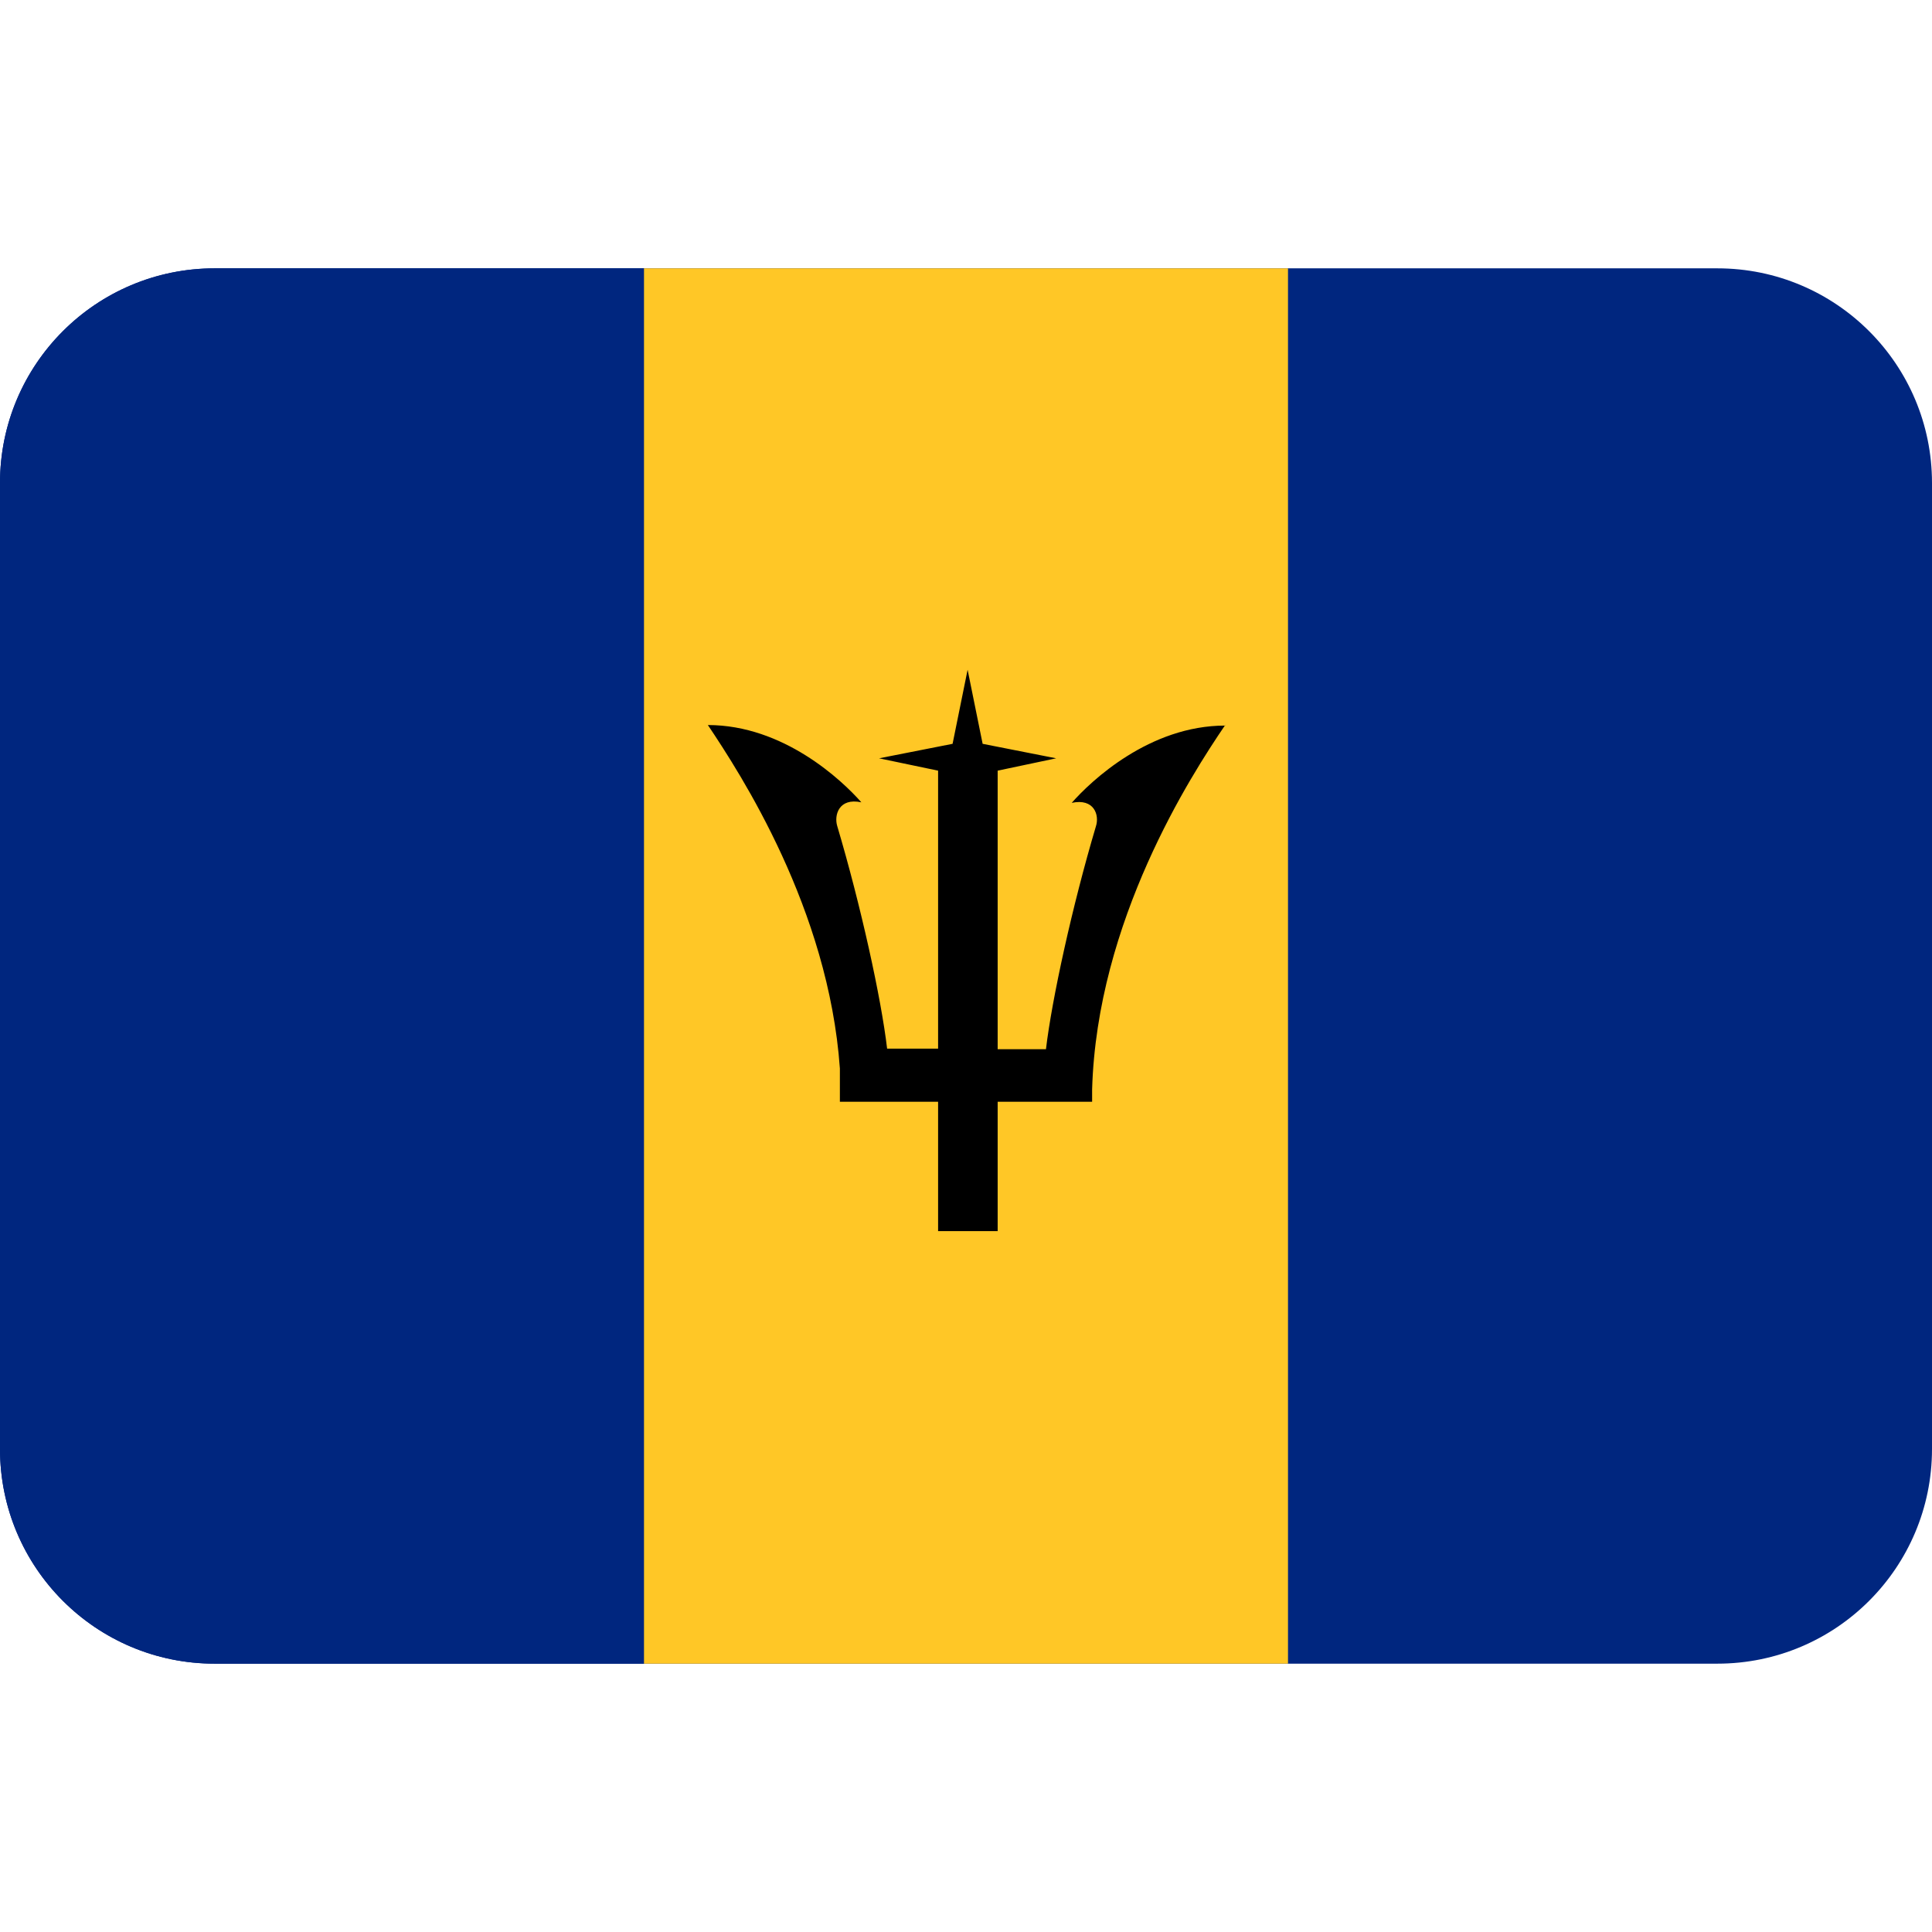
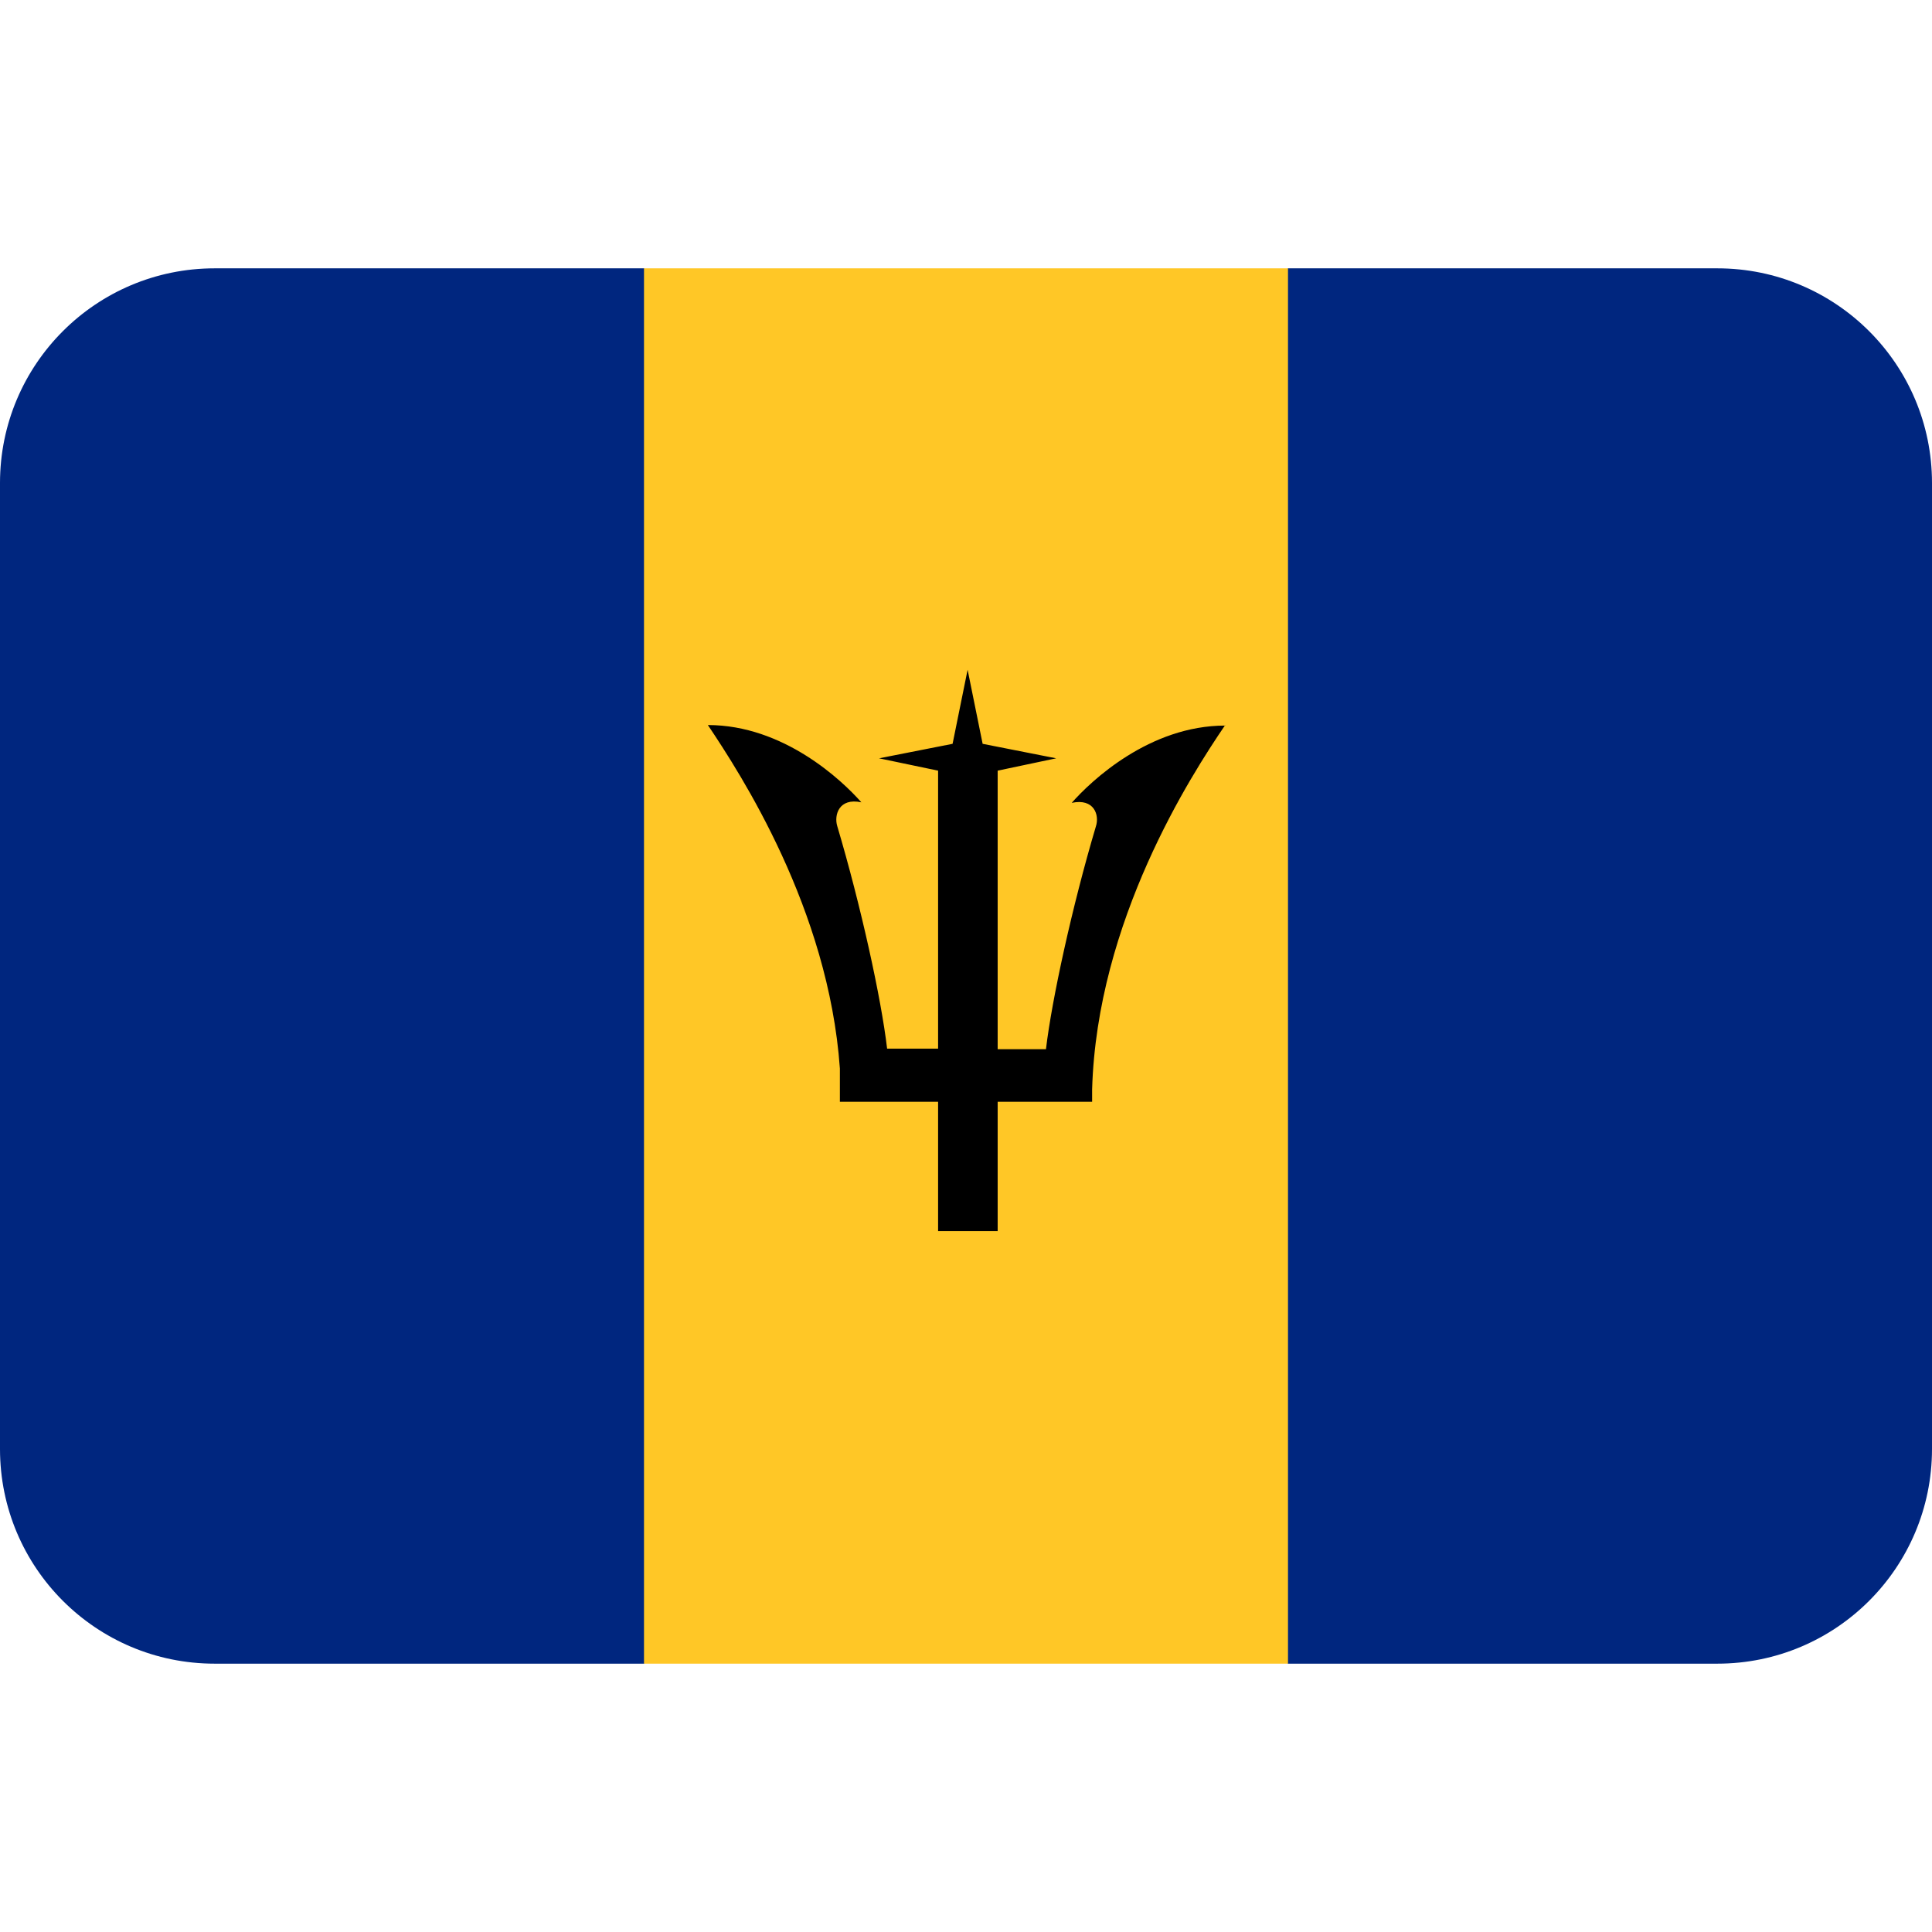
<svg xmlns="http://www.w3.org/2000/svg" viewBox="0 0 36 36">
-   <path d="m36 27c0 2.21-1.79 4-4 4h-28c-2.21 0-4-1.79-4-4v-18c0-2.21 1.79-4 4-4h28c2.21 0 4 1.79 4 4z" fill="#00267f" />
-   <path d="m4 5c-2.21 0-4 1.79-4 4v18c0 2.21 1.79 4 4 4h8v-26z" fill="#00267f" />
+   <path d="m36 27c0 2.21-1.79 4-4 4h-8l-6-4-6 4h-8c-2.21 0-4-1.79-4-4v-18c0-2.21 1.79-4 4-4h8l6 5 6-5h8c2.21 0 4 1.79 4 4z" fill="#00267f" />
  <path d="m12 5h12v26h-12z" fill="#ffc726" />
  <path d="m22.83 13.52c-1.41 0-2.5 1.03-2.86 1.44.42-.09.52.23.45.44-.44 1.48-.82 3.22-.93 4.15h-.9v-5.19l1.09-.23-1.37-.27-.28-1.38-.28 1.38-1.37.27 1.1.23v5.18h-.95c-.11-.94-.49-2.67-.93-4.15-.06-.2.03-.53.45-.44-.36-.41-1.45-1.44-2.86-1.44.61.91 2.25 3.43 2.46 6.4v.62h1.83v2.41h1.11v-2.41h1.76v-.23c.09-3.14 1.84-5.85 2.48-6.79z" />
</svg>
